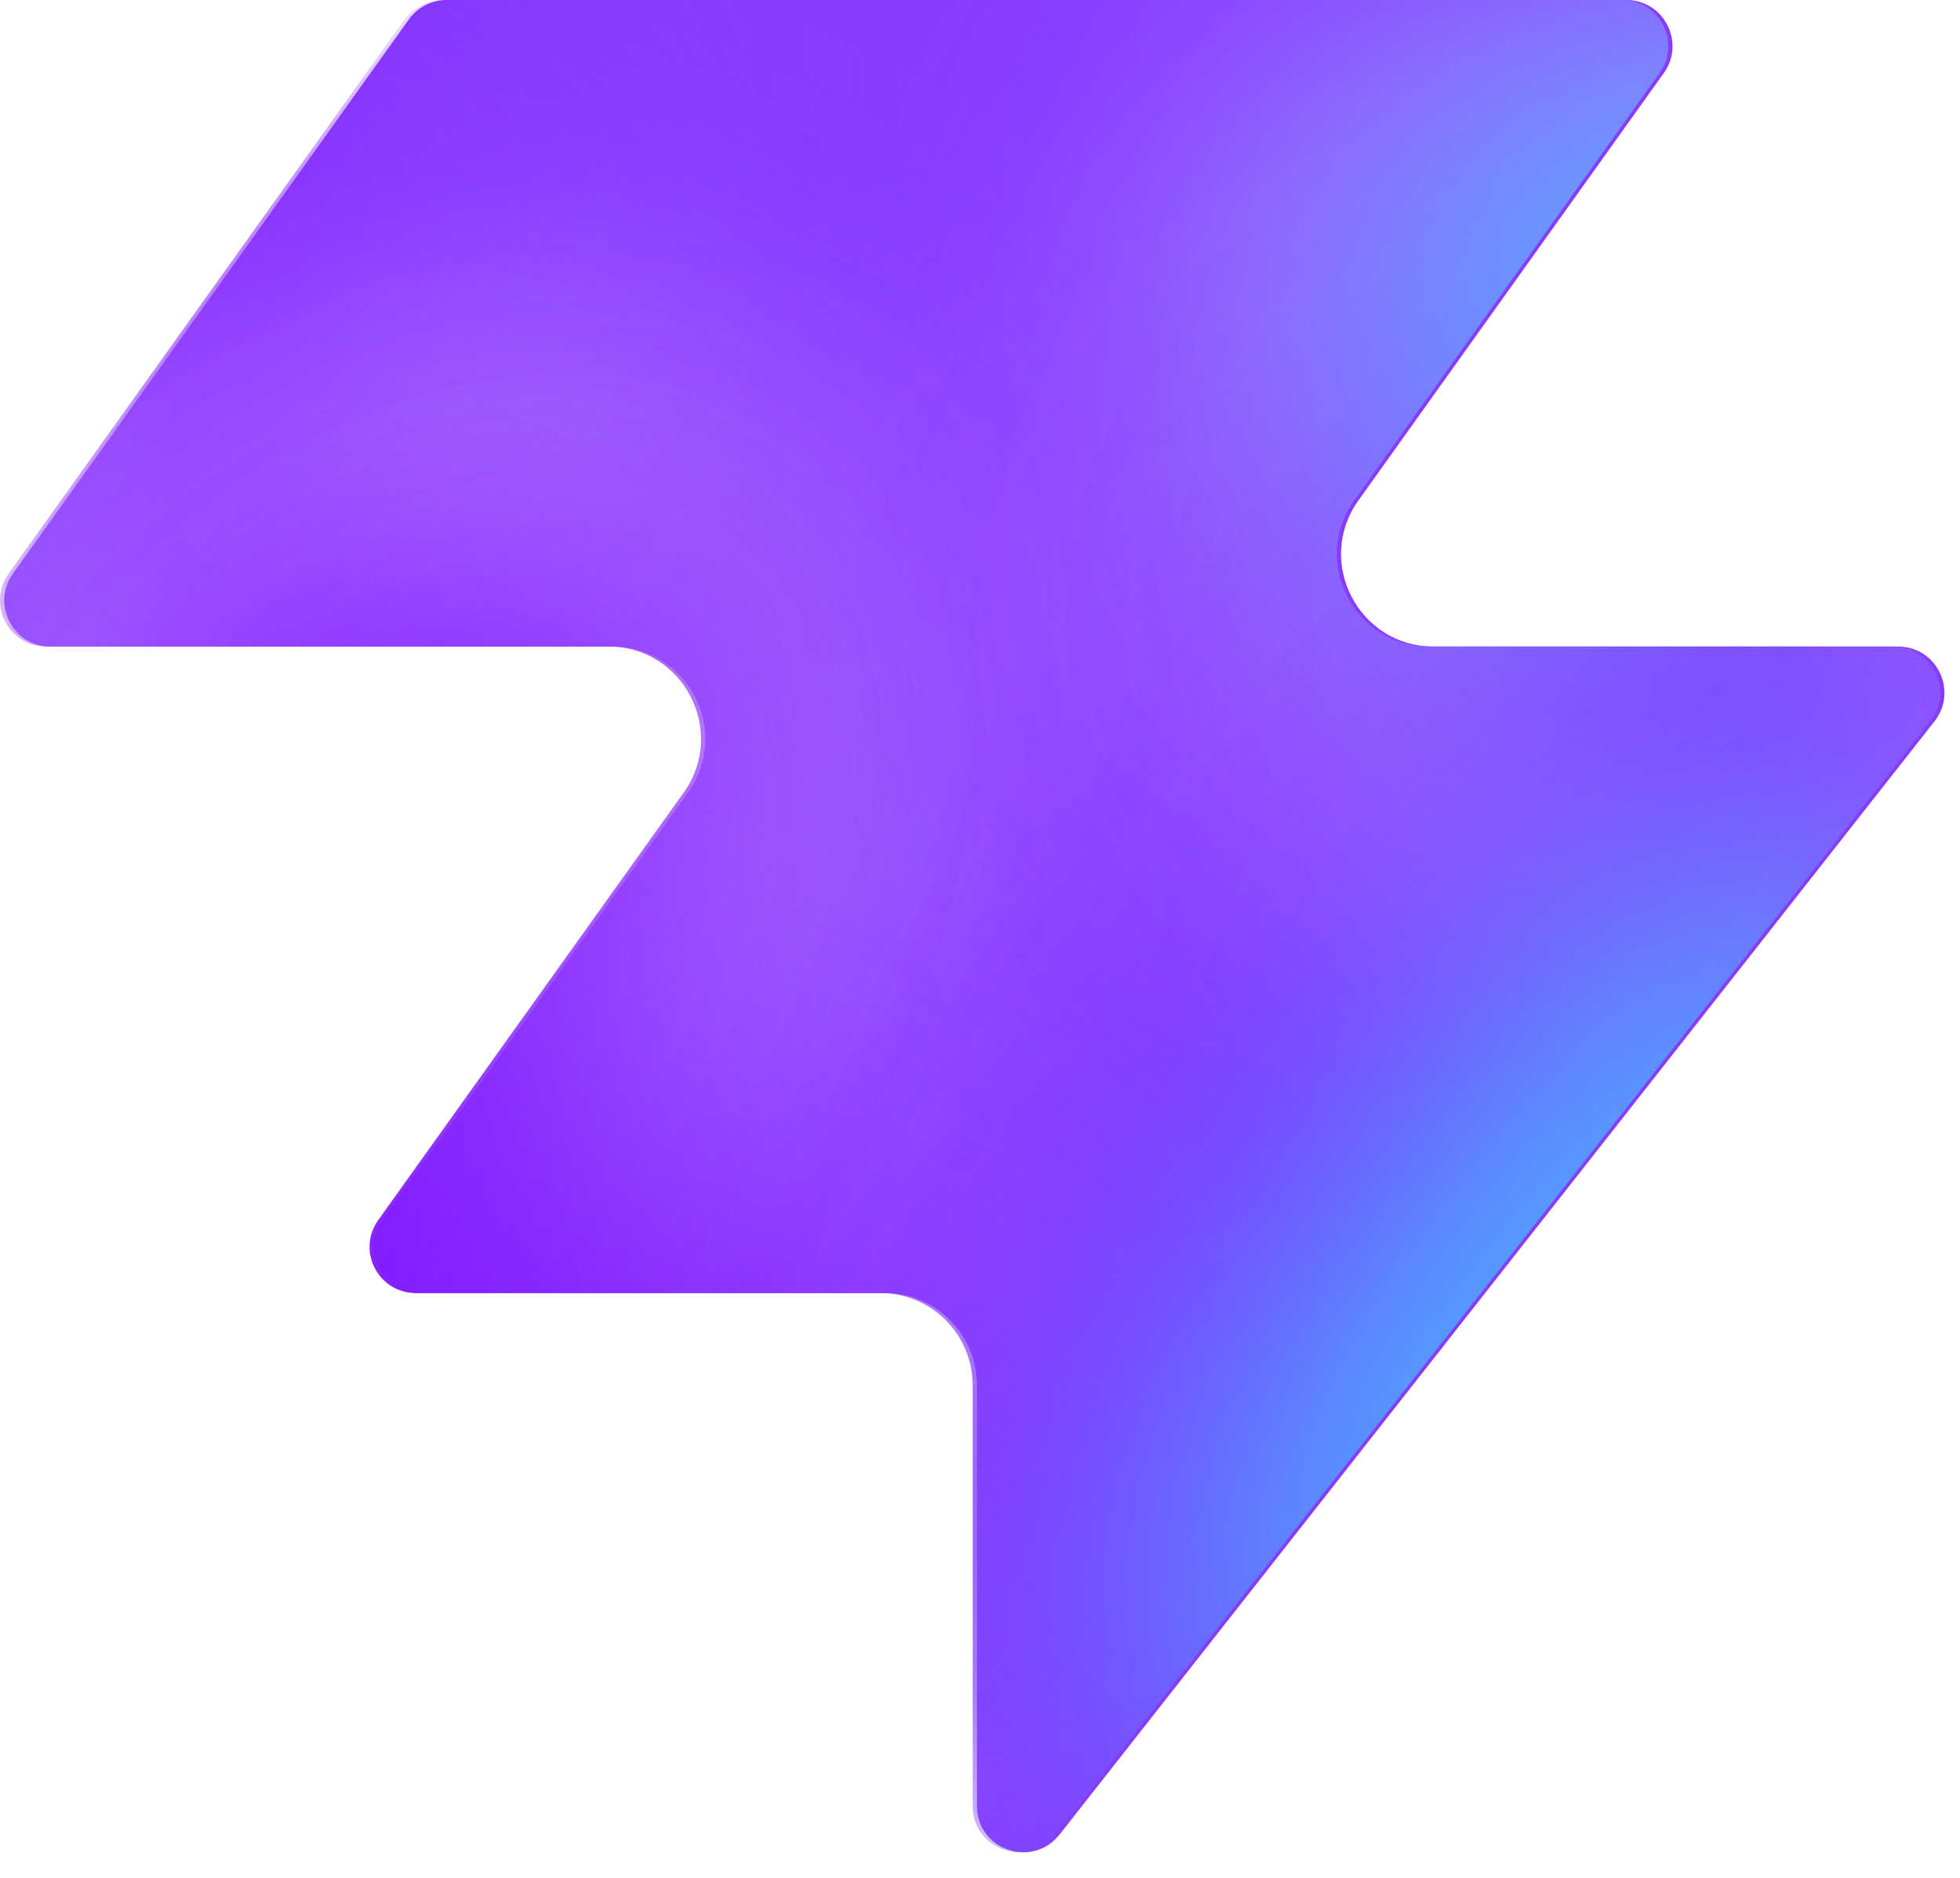
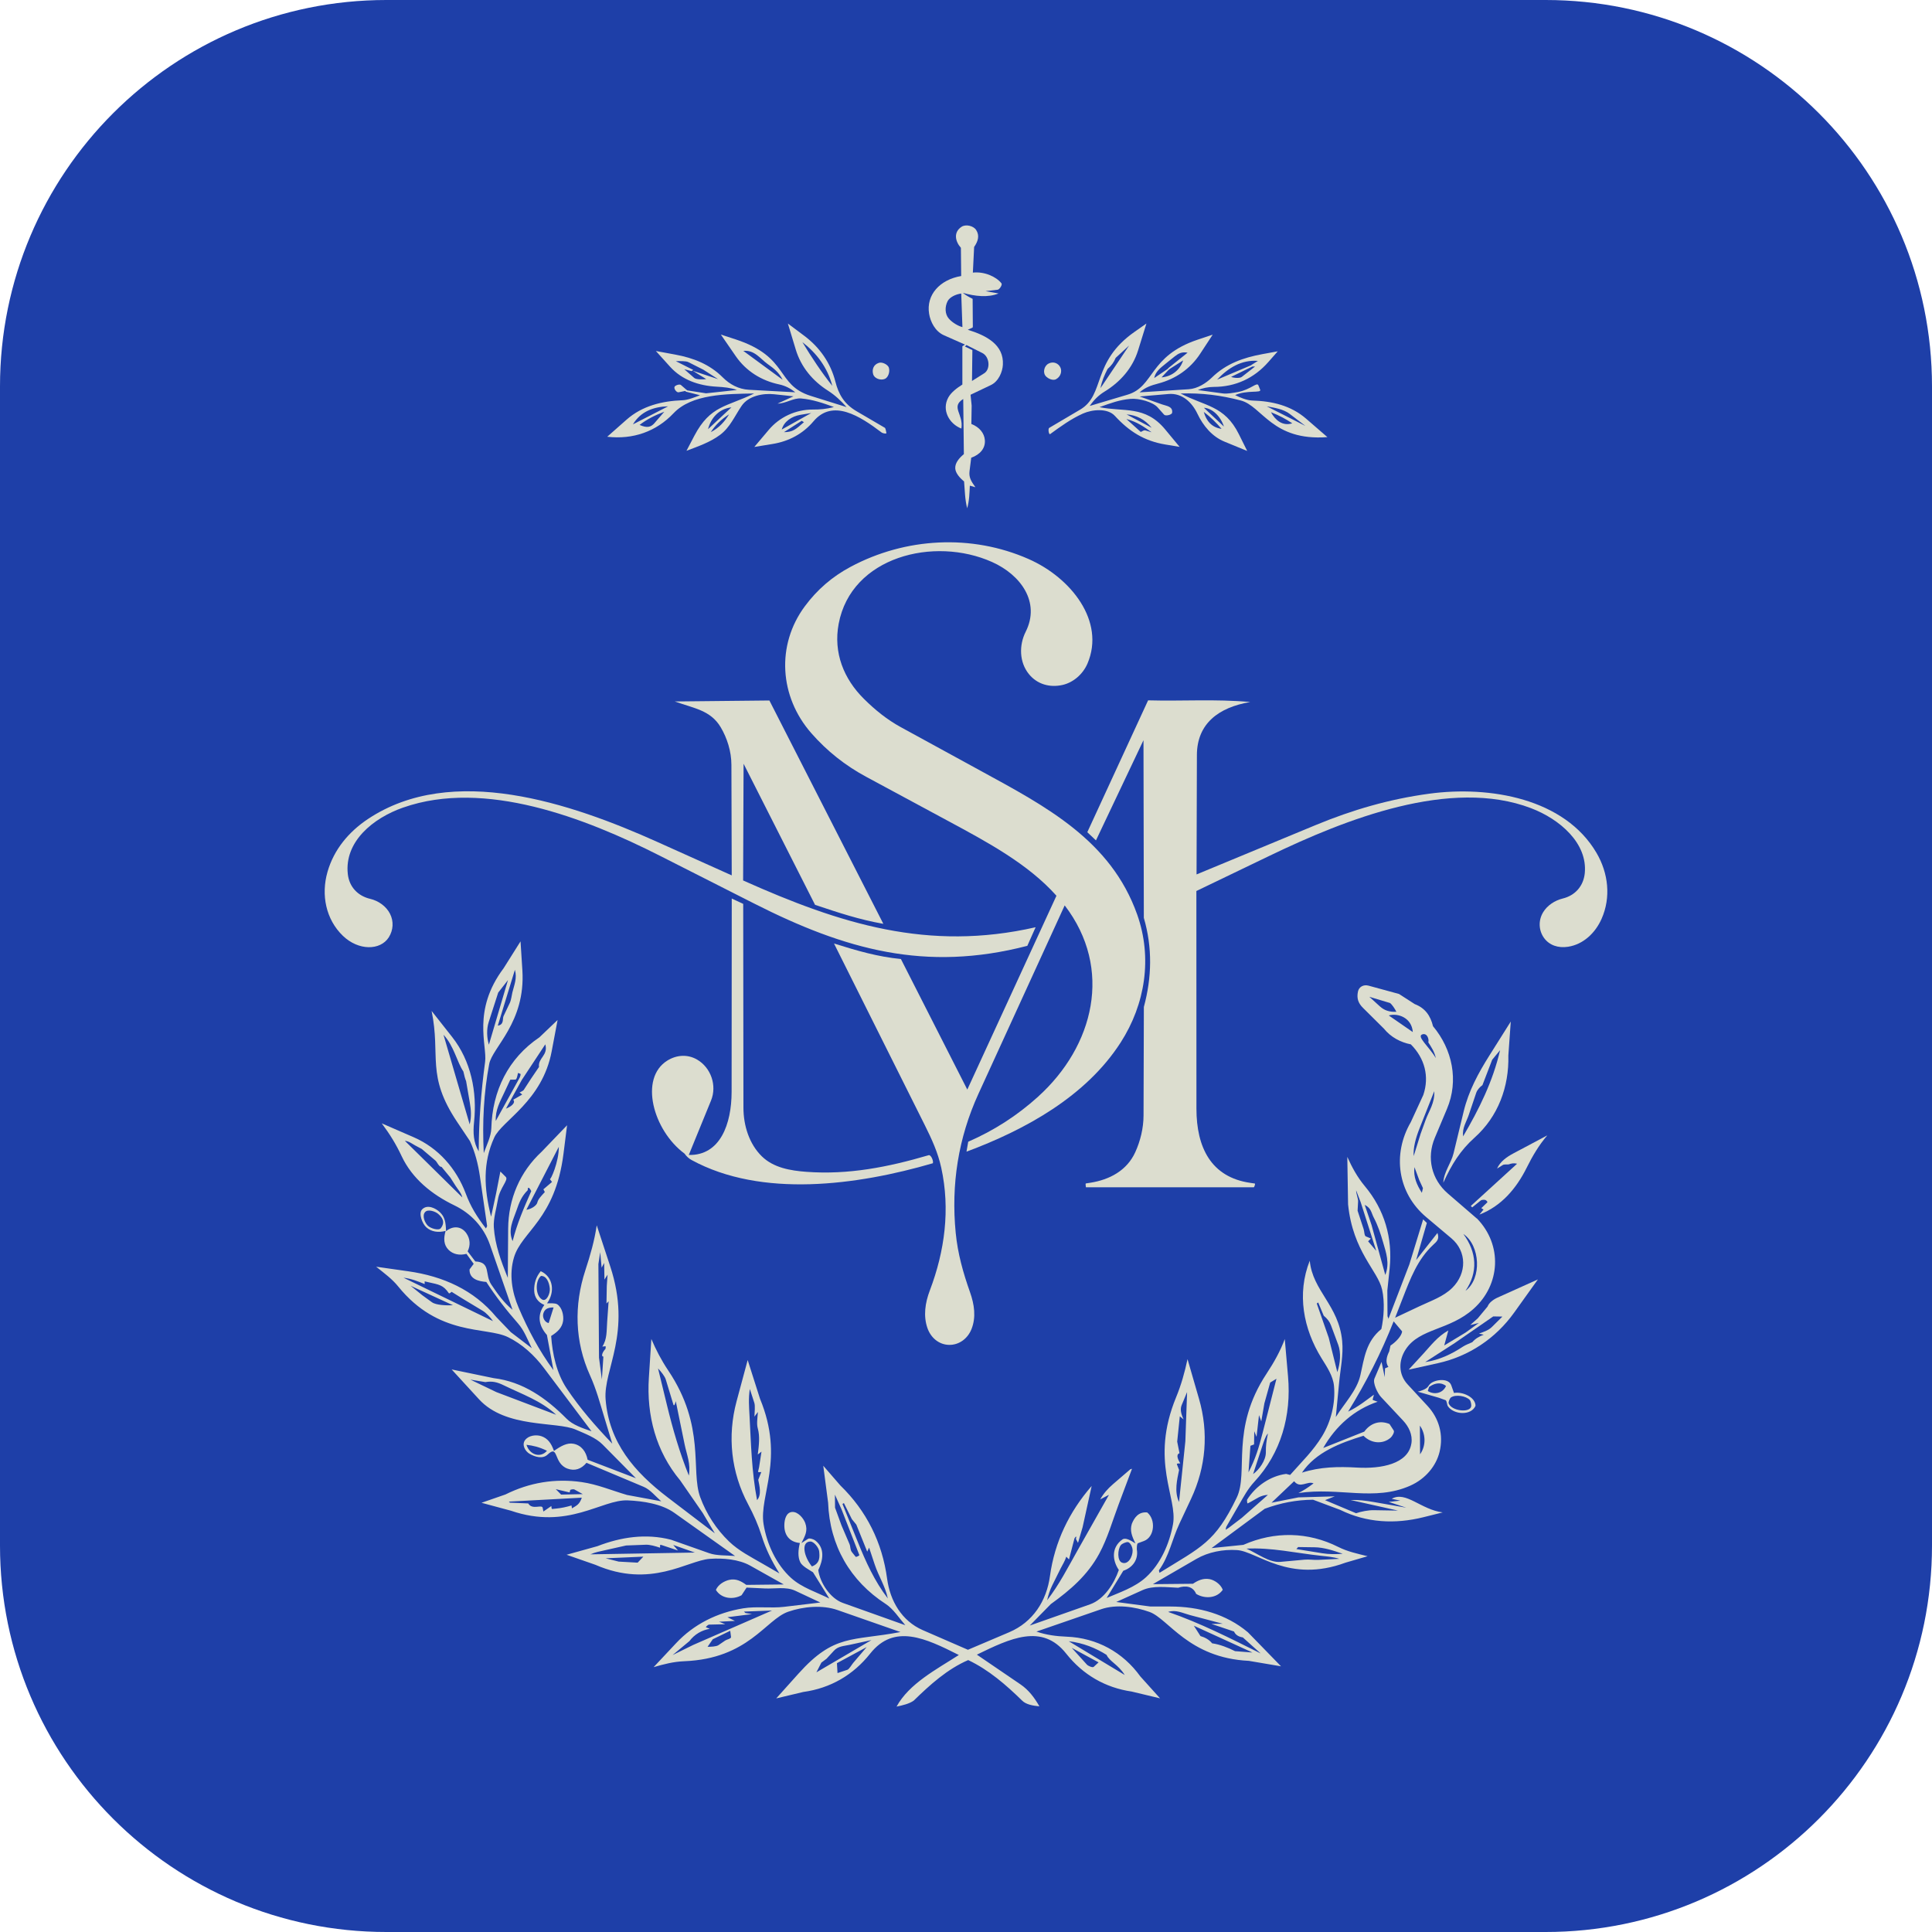
- <svg xmlns="http://www.w3.org/2000/svg" width="48" height="46" fill="none" viewBox="0 0 48 46">
-   <path fill="#863bff" d="M25.946 44.938c-.664.845-2.021.375-2.021-.698V33.937a2.26 2.26 0 0 0-2.262-2.262H10.287c-.92 0-1.456-1.04-.92-1.788l7.48-10.471c1.07-1.497 0-3.578-1.842-3.578H1.237c-.92 0-1.456-1.04-.92-1.788L10.013.474c.214-.297.556-.474.92-.474h28.894c.92 0 1.456 1.04.92 1.788l-7.48 10.471c-1.07 1.498 0 3.579 1.842 3.579h11.377c.943 0 1.473 1.088.89 1.83L25.947 44.94z" style="fill:#863bff;fill:color(display-p3 .525 .23 1);fill-opacity:1" />
-   <mask id="a" width="48" height="46" x="0" y="0" maskUnits="userSpaceOnUse" style="mask-type:alpha">
-     <path fill="#000" d="M25.842 44.938c-.664.844-2.021.375-2.021-.698V33.937a2.26 2.26 0 0 0-2.262-2.262H10.183c-.92 0-1.456-1.04-.92-1.788l7.48-10.471c1.07-1.498 0-3.579-1.842-3.579H1.133c-.92 0-1.456-1.04-.92-1.787L9.91.473c.214-.297.556-.474.92-.474h28.894c.92 0 1.456 1.04.92 1.788l-7.48 10.471c-1.07 1.498 0 3.578 1.842 3.578h11.377c.943 0 1.473 1.088.89 1.832L25.843 44.94z" style="fill:#000;fill-opacity:1" />
-   </mask>
-   <g mask="url(#a)">
-     <g filter="url(#b)">
-       <ellipse cx="5.508" cy="14.704" fill="#ede6ff" rx="5.508" ry="14.704" style="fill:#ede6ff;fill:color(display-p3 .927 .903 1);fill-opacity:1" transform="matrix(.00324 1 1 -.00324 -4.47 31.516)" />
-     </g>
-     <g filter="url(#c)">
-       <ellipse cx="10.399" cy="29.851" fill="#ede6ff" rx="10.399" ry="29.851" style="fill:#ede6ff;fill:color(display-p3 .927 .903 1);fill-opacity:1" transform="matrix(.00324 1 1 -.00324 -39.328 7.883)" />
-     </g>
-     <g filter="url(#d)">
-       <ellipse cx="5.508" cy="30.487" fill="#7e14ff" rx="5.508" ry="30.487" style="fill:#7e14ff;fill:color(display-p3 .492 .077 1);fill-opacity:1" transform="rotate(89.814 -25.913 -14.639)scale(1 -1)" />
-     </g>
-     <g filter="url(#e)">
-       <ellipse cx="5.508" cy="30.599" fill="#7e14ff" rx="5.508" ry="30.599" style="fill:#7e14ff;fill:color(display-p3 .492 .077 1);fill-opacity:1" transform="rotate(89.814 -32.644 -3.334)scale(1 -1)" />
-     </g>
-     <g filter="url(#f)">
-       <ellipse cx="5.508" cy="30.599" fill="#7e14ff" rx="5.508" ry="30.599" style="fill:#7e14ff;fill:color(display-p3 .492 .077 1);fill-opacity:1" transform="matrix(.00324 1 1 -.00324 -34.34 30.47)" />
-     </g>
-     <g filter="url(#g)">
-       <ellipse cx="14.072" cy="22.078" fill="#ede6ff" rx="14.072" ry="22.078" style="fill:#ede6ff;fill:color(display-p3 .927 .903 1);fill-opacity:1" transform="rotate(93.35 24.506 48.493)scale(-1 1)" />
-     </g>
-     <g filter="url(#h)">
-       <ellipse cx="3.47" cy="21.501" fill="#7e14ff" rx="3.47" ry="21.501" style="fill:#7e14ff;fill:color(display-p3 .492 .077 1);fill-opacity:1" transform="rotate(89.009 28.708 47.59)scale(-1 1)" />
-     </g>
-     <g filter="url(#i)">
-       <ellipse cx="3.47" cy="21.501" fill="#7e14ff" rx="3.47" ry="21.501" style="fill:#7e14ff;fill:color(display-p3 .492 .077 1);fill-opacity:1" transform="rotate(89.009 28.708 47.59)scale(-1 1)" />
-     </g>
-     <g filter="url(#j)">
-       <ellipse cx=".387" cy="8.972" fill="#7e14ff" rx="4.407" ry="29.108" style="fill:#7e14ff;fill:color(display-p3 .492 .077 1);fill-opacity:1" transform="rotate(39.51 .387 8.972)" />
-     </g>
-     <g filter="url(#k)">
-       <ellipse cx="47.523" cy="-6.092" fill="#7e14ff" rx="4.407" ry="29.108" style="fill:#7e14ff;fill:color(display-p3 .492 .077 1);fill-opacity:1" transform="rotate(37.892 47.523 -6.092)" />
-     </g>
-     <g filter="url(#l)">
-       <ellipse cx="41.412" cy="6.333" fill="#47bfff" rx="5.971" ry="9.665" style="fill:#47bfff;fill:color(display-p3 .28 .748 1);fill-opacity:1" transform="rotate(37.892 41.412 6.333)" />
-     </g>
-     <g filter="url(#m)">
-       <ellipse cx="-1.879" cy="38.332" fill="#7e14ff" rx="4.407" ry="29.108" style="fill:#7e14ff;fill:color(display-p3 .492 .077 1);fill-opacity:1" transform="rotate(37.892 -1.88 38.332)" />
-     </g>
-     <g filter="url(#n)">
-       <ellipse cx="-1.879" cy="38.332" fill="#7e14ff" rx="4.407" ry="29.108" style="fill:#7e14ff;fill:color(display-p3 .492 .077 1);fill-opacity:1" transform="rotate(37.892 -1.88 38.332)" />
-     </g>
-     <g filter="url(#o)">
-       <ellipse cx="35.651" cy="29.907" fill="#7e14ff" rx="4.407" ry="29.108" style="fill:#7e14ff;fill:color(display-p3 .492 .077 1);fill-opacity:1" transform="rotate(37.892 35.651 29.907)" />
-     </g>
-     <g filter="url(#p)">
-       <ellipse cx="38.418" cy="32.4" fill="#47bfff" rx="5.971" ry="15.297" style="fill:#47bfff;fill:color(display-p3 .28 .748 1);fill-opacity:1" transform="rotate(37.892 38.418 32.4)" />
+ <svg xmlns="http://www.w3.org/2000/svg" viewBox="0 0 600 600">
+   <rect width="600" height="600" rx="120" fill="#1e3fa8" />
+   <g fill="#dcddcf" transform="translate(100.83 70.00) scale(0.89567)">
+     <g>
+       <path d="M399.53,344.33c8.96,9.25,8.13,22.99-1.15,31.31-8.42,7.55-18.62,6.69-23.49,13.99-2.59,3.89-2.66,8.7.6,12.23l6.92,7.48c3.93,4.24,5.6,9.93,4.17,15.88-1.18,4.91-4.89,9.43-10.22,11.78-12.49,5.51-24.51.42-38.73,2.54,1.82-.95,2.93-1.6,5.25-3.36-2.2-.95-4.59,1.94-6.74-.74l-7.85,7.45,9.34-1.85,12.6-.36-3.37,1.32,10.76,4.53c1.92-.63,4.25-1.09,6.27-1.05l8.28.14-16.5-3.68c2.72-.09,5.4.25,7.98.69l11.37,1.98-6.08-2,3.98-.44-2.93-.64c4.86-2.83,10.14,3.77,17.67,4.72l-6.67,1.66c-9.9,2.47-19.73,1.94-28.87-2.54l-9.41-3.52c-5.82.05-11.32,1.12-16.75,3.13l-18.44,13.64,11.02-1.12c10.86-4.78,22.42-4.54,32.92.73,3.15,1.59,6.63,2.34,10.16,3.21l-7.65,2.23c-19.68,7.27-30.62-3.9-37.63-4.36-4.79-.31-9.99.69-14.04,3.04l-15.14,8.78,13.9-.14c1.67-1.13,3.49-1.99,5.72-1.61,1.62.28,3.86,1.67,4.62,3.7-2.08,3.03-6.31,3.2-9.23,1.42-1.12-2.65-3.57-2.98-6.24-2.13-3.98-.15-8.65-.84-12.34.82l-9.12,4.12,11.86,1.57h6.9c9.82.01,19.37,2.61,26.88,8.93l11.49,11.8-11.16-1.89c-20.87-1.02-27.87-14.59-34.44-16.96-5.05-1.82-11.56-2.74-16.74-.95l-22.47,7.76c3.39,1.17,6.81,1.62,10.5,1.77,10.46.4,19.51,5.42,25.52,13.77l6.85,7.61-9.82-2.35c-9.2-1.34-16.96-5.86-22.74-13.17-8.38-10.59-19.43-5.24-30.96.37l15.11,10.3c2.85,1.94,4.84,4.59,6.57,7.62-2.26-.21-4.61-.64-5.92-1.92-5.6-5.48-11.66-10.75-18.77-14.12-7.28,3.16-13.21,8.53-18.87,14.04-1.48,1.11-4.06,1.71-5.97,2.09,4.36-7.97,13.79-12.87,21.6-17.89-11.52-5.81-22.42-10.99-30.74-.49-5.89,7.43-13.79,12.02-23.21,13.31l-9.37,2.23,7.69-8.57c12.48-13.91,18.62-11.26,35.39-14.44l-21.84-7.63c-5.22-1.83-11.85-1.24-17.1.59-7.81,2.72-13.79,16.27-36.03,17.16-3.76.15-7.06,1.02-10.62,2.05l7.79-8.31c6.17-6.59,14.23-10.59,23.26-12.08,4.65-.77,9.55.03,14.18-.52l12.58-1.5-8.74-4.1c-3.11-1.46-7.15-.62-10.42-.77l-6.42-.3-1.74,2.65c-2.98,1.65-7.04,1.19-8.9-1.85.82-1.93,2.99-3.1,4.59-3.47,2.39-.56,4.22.47,5.95,1.73l13-.15-11.63-6.52c-3.96-2.22-9.45-2.68-14-2.36-7.79.55-20.39,10.44-39.68,2.07l-10-3.49,10.68-2.97c8.2-3.19,16.87-4.47,25.53-2.24l13.26,4.68c2.54.9,5.84.69,8.95.96l-21.05-14.95c-4.43-3.15-10.82-4.09-16.15-4.33-9.02-.41-20.66,10.37-40.49,3.59l-10.23-2.76,8.3-2.88c8.31-4.14,17.18-5.62,26.39-4.3,5.52.79,10.42,2.91,15.76,4.47l11.87,2.2c-1.93-1.68-3.82-4.07-6.09-5.02l-19.83-8.33c-1.82,2.19-4.08,2.94-6.58,2.02-4.98-1.82-3-8.55-6.9-4.87-1.71,1.61-4.34.83-6.24-.26-1.52-.87-2.77-3.09-1.62-4.7,1.22-1.72,3.9-2.02,5.69-1.42,2.14.72,3.44,2.37,4.37,5.12,2.39-1.7,4.58-2.93,6.8-2.49,2.72.53,4.32,2.69,4.87,5.54l16.75,6.41-11.6-11.73c-2.34-2.36-6.19-3.79-9.29-5.14-6.65-2.9-24.21-.35-33.51-10.5l-9.49-10.35,14.53,3.01c10.18,1.23,18.23,6.92,25.33,14.08,2.11,2.14,5.53,3.29,8.64,4.35l-16.56-22.01c-3.27-4.35-7.52-8.27-12.44-10.65-7.58-3.68-23.94-.13-38.05-17.57-2.1-2.59-4.75-4.53-7.63-6.83l11.17,1.59c12.02,1.71,22.71,6.46,30.48,15.84l5.03,5.25,7.29,5.57c-1.42-2.83-2.61-6.14-4.8-8.61-3.93-4.44-7.78-9.44-10.98-14.36-2.53-.2-5.91-.91-5.81-4.34l1.44-1.94-2.51-3.46c-2.44.61-4.61.17-6.18-1.37-1.78-1.76-1.78-4.08-1.04-6.59-2.59.68-4.97.32-6.73-1.27-1.32-1.2-2.78-4.78-1.42-6.19,1.82-1.88,4.74-.36,6.13.95,1.76,1.66,2.08,3.53,2.16,6.61,2.56-2.07,5.41-1.65,7.05.72,1.29,1.86,1.5,4.13.44,6.27l2.66,3.5c5.55.25,3.12,4.47,5.58,8.07,2.21,3.24,4.22,6.16,7.32,8.68l-7.81-22.49c-2.16-6.21-6.61-10.94-12.38-13.72-7.72-3.73-14.58-9.22-18.25-17.04-1.96-4.17-4.01-7.5-6.9-11.38l11.09,4.82c8.54,3.71,14.77,10.84,18.03,19.5,1.7,4.53,3.78,7.93,7,12.12-.17.33.38-.71.42-.8l-2.52-17.35c-.6-4.12-1.66-8.34-3.45-12.16l-4.39-6.56c-10.92-16.31-5.65-22.78-8.89-38.55l7.13,9.05c6.49,8.24,8.7,18.98,7.59,29.45-.39,3.74-.23,7.11,1.61,10.18.05-10.83.82-20.62,2.22-31.04.76-5.64-4.59-17.78,6.42-32.45l5.86-9.31.64,10c1.16,18.08-10.42,26.77-11.5,32.51-1.92,10.22-2.41,20.19-1.89,30.91.94-2.6,2.55-5.83,2.62-8.55.34-13.03,5.86-24.31,16.68-31.6l6.3-6.01-2.05,10.87c-3.27,17.34-17.23,24-19.92,29.9-3.97,8.7-3.61,17.55-1.09,27.43l1.75-8.1,1.47-7.56,1.87,1.87c1.07,1.07-2.07,3.76-2.73,7.87-.49,3.04-1.61,6.56-1.41,9.58.41,6.16,2.48,11.71,4.85,17.56l.12-17.03c.07-10.38,4.1-19.77,11.65-26.75l8.78-9.14-1.24,9.85c-2.89,22.89-14.48,26.9-17.18,36-1.72,5.8-.71,11.94,1.62,17.39,3.3,7.74,7.12,14.92,12.07,21.67l-2.26-12.19c-2.6-2.95-3.68-6.58-.89-10.42-2.14-.87-3.44-2.6-3.52-4.89-.08-2.46.58-4.8,2.27-6.81,4.38,1.97,5,7.27,2.17,11.16.78-.03,2.85-.15,3.55.32,1.72,1.14,2.28,3.93,2.04,5.72-.32,2.33-1.87,3.84-4.15,5.26.42,6.15,1.88,12.94,5.37,18.18,4.68,7,9.95,13,15.83,19.17l-2.73-9.01c-1.54-5.06-2.82-9.88-5.02-14.73-5.25-11.61-5.58-24.26-1.59-36.39,1.74-5.3,3.18-10.35,3.94-15.59l4.68,14.23c7.65,23.27-2.44,35.7-1.6,46.16,1.2,14.96,9.93,25.12,21.6,34.01l16.27,12.4-4.2-7.06-7.82-11.3c-8.38-10.03-11.69-22.52-10.85-35.58l.86-13.44c1.6,3.75,3.47,7.37,5.83,10.88,13.12,19.51,7.71,34.7,11.11,43.96,2.12,5.79,5.6,11.15,10.02,15.39,3.35,3.22,7.57,5.35,11.53,7.64l5.91,3.41c-2.67-4.3-4.66-8.29-6.14-12.98-1.22-3.87-2.77-7.36-4.69-10.96-5.92-11.08-7.29-23.58-4.01-35.77l3.84-14.27,4.28,13.43c8.66,20.98-.4,33.5,1.23,43.47,1.12,6.86,4.36,13.96,9.56,18.67,3.73,3.37,8.86,4.92,13.25,7.14l-5.67-9.12c-1.34-.86-3.69-2.09-4.37-3.4-.98-1.89-.76-4.47-.18-6.75-3.72-.36-5.53-2.87-5.38-6.47.06-1.61.58-4.1,2.63-4.29,2.11-.19,4.04,2.26,4.61,3.83.99,2.75-.08,4.46-1.31,6.95l2.28-1.47c.53-.34,1.95.15,2.48.55,3.52,2.68,2.7,6.95,1.07,10.31.61,4.39,4.15,9.81,8.53,11.37l21.65,7.72c-2.23-2.57-4.16-5.65-6.81-7.37-12.31-7.99-19.4-20.23-19.96-35.12l-1.68-12.8,5.92,6.83c9.07,8.81,14.53,19.75,16.22,32.37,1.03,7.65,5.06,14.62,12.36,17.8l15.66,6.81,14.28-6.07c8.26-3.51,12.98-10.85,14.16-19.48,1.64-11.92,6.69-22.29,14.46-31.24l-3.14,14.3-1.59,5.41-.73-1.34c.29-1.01.03-1.09-.5-.19l-1.9,7.29s-1.07-1.1-.93-.96c-.52,1.6-1.29,2.73-1.96,4.07l-2.91,5.86c-.77,1.54-1.37,3.32-1.78,5.18,4.23-5.49,7.16-11.3,10.55-17.29l10.89-19.27-3.03,1.58c1.07-1.95,2.6-3.69,4.44-5.28l6-5.16.58-.17-4.68,12.48c-2.15,5.73-3.79,11.61-6.69,16.97-4.04,7.47-10.02,12.59-16.77,17.46l-7.31,7.45,20.88-7.35c4.91-1.73,8.38-7.23,10-11.93-2.3-3.35-2.61-7.82,1.21-10.55,1.1-.79,2.92.32,4.56,1.35-1.31-2.6-1.96-4.5-1.27-6.77.87-2.2,2.36-4.26,5.33-3.97,3.03,2.41,2.64,8.51-1.14,9.91l-2.04.75c-.45.17-.41,1.71-.41,2.16.65,3.72-1.67,6.41-4.69,7.4l-5.77,9.44c4.45-1.92,9.79-3.66,13.66-7.21,5.1-4.68,8.08-11.56,9.34-18.32,1.72-9.29-8.13-21.74,1.11-44.14,1.73-4.2,2.94-8.51,3.93-13.15l3.98,13.76c3.4,11.75,2.42,23.64-2.75,34.67l-4.04,8.62c-2.56,5.47-3.52,11.2-7.11,16.19l.2.86c14.49-8.99,19.27-10.5,26.77-26.05,4.26-8.82-2.38-23.74,10.36-43.02,2.57-3.89,4.76-7.8,6.31-11.99l1.13,12.96c1.19,13.56-2.41,26.56-11.7,36.56-2.23,2.41-3.68,5.13-5.36,8.05l-4.31,7.46c-.11.18-.32,1.17-.18,1.07l1-.66,4.52-3.44,9.06-7.97c-2.6.12-3.96,1.36-5.94,2.4l-1.06.55c-.23.12-.27-.98-.23-1.27,3.04-4.82,8.15-8.26,13.55-8.95l1.37.36c4.05-4.59,8.02-8.37,11.12-13.48,3.06-5.03,4.65-11.38,4.1-17.35-.32-3.53-2.51-6.71-4.32-9.63-6.33-10.22-8.62-22.36-4.09-33.83.99,10.49,10.06,15.46,11.24,27.83.47,4.87-.6,9.63-1.06,14.46l-1.14,11.92c2.92-4.69,7.32-9.19,8.51-14.48,1.35-5.97,1.93-11.69,7.28-16.04.87-4.01,1.22-9.35.25-13.69-1.47-6.57-10.13-13.11-11.79-29.53l-.27-16.46c1.64,3.62,3.45,7,6.09,10.16,6.78,8.12,9.69,17.94,8.59,28.53l-.8,7.65.06,8.9c.15.42.63,1.59.37.78l7.21-18.75,4.78-15.61,1.28,1.24-3.72,12.89,7.4-9.42c.75,2.16-.19,2.93-1.47,4.11-5.46,5.06-7.97,11.84-10.57,18.51l-2.64,6.78,8.44-3.98c4.02-1.9,8.31-3.33,11.4-6.4,5.04-5.02,5.09-12.6-.35-17.18l-8.72-7.34c-9.91-8.34-11.81-21.77-5.34-32.91l4.35-9.45c2.15-6.39.49-12.68-4.33-17.53-3.55-.7-6.92-2.46-9.35-5.46l-7.25-7.2c-1.65-1.64-2.24-3.32-1.72-5.7.35-1.57,1.9-2.47,3.67-1.99l10.55,2.88,5.45,3.51c3.63,1.39,5.46,4.03,6.34,7.67,6.73,8.04,8.97,18.84,4.85,28.64l-4.23,10.07c-2.91,6.93-1.14,14.41,4.53,19.3l10.02,8.65ZM64.19,269.6c.48-1.01.67-2.71.89-3.63.62-2.55,1.71-4.9.88-7.86l-5.93,19.36c2.25-.33,1.58-2.43,1.98-3.28l2.17-4.58ZM56.87,276.25c-.77,2.4-.67,5.36.07,7.82l6.62-22.4-3.39,4.34-3.3,10.24ZM371.6,272.67c-.57-1.13-1.49-2.51-2.21-3.05l-7.17-2.15,3.63,3.3c1.54,1.39,3.26,2.02,5.75,1.9ZM377.29,279.7c-.35-4.97-5.13-6.68-8.33-5.76l8.33,5.76ZM385.27,288.72c-.49-2.28-1.58-3.82-2.6-5.46.31-1.05-.36-3.28-2.03-2.78-2.22.67,2.28,4.25,4.63,8.24ZM49.02,296.65c-.3-.68-.65-1.95-.93-3.29-2.21-3.24-3.23-8.81-6.89-12.73l9.08,31.08c.68-2.68.46-5.11.05-7.51l-1.3-7.56ZM68.99,299.81l2.53-3.9,2.8-4.12c-.44-3.08,3.26-4,2.18-7.84l-8.15,12.35-5.48,9.94c1.5-.55,3.52-1.92,2.51-3.08l3.12-1.8c-.39-.32-1.17-.95-.96-.78.14.11,1.34-.6,1.44-.75ZM59.32,310.52l8.29-15.01c.13-.24.49-1.25.23-1.34s-.86-.32-.81-.3c-.18.91-.43,2.3-.9,2.31l-1.77.03-2.07,4.44c-1.49,3.18-3.15,6.05-2.97,9.87ZM379.92,315.2l1.79-4.95c1.14-3.16,3.28-6.01,3.01-10.04l-5.14,13c-1.24,3.13-2.19,6.57-1.99,9.5l2.34-7.51ZM40.56,326.45c-.92.08-1.57-1.7-2.14-2.18l-4.76-4.04-2.26-1.21c-1.08-.58-2.18-1.49-3.59-1.61l19.92,19.62c-.37-1.57-1.47-2.65-2.38-4.09l-1.78-2.8-3.02-3.67ZM75.84,334.22l2.99-2.55c-.54-.7-.79-1.04-.78-1.02.23.62,3.2-5.94,3.13-11.16l-11.25,21.83c1.61-.19,3.58-1.43,3.82-2.55s1.39-2.31,2.59-3.6l-.5-.94ZM380.81,333.81l-1.27-2.76-1.68-4.52c-.43,3.43.87,6.23,2.57,8.9l.38-1.61ZM65.17,352.18c1.53-6.08,3.92-11.55,6.46-17.33-.63-1.29-1.28-1.69-1.21-.34-2.23,2.23-2.96,4.28-3.92,7.05-1.15,3.34-3.03,6.73-1.34,10.62ZM362.75,351.28l-.95.97,2.82,3.32-5.38-16.83-1.6-4.17c.03,1.37.74,2.84.68,3.93l-.17,3.15,2.1,6.4c.25.75.21,2.26.75,2.49l1.75.74ZM366.99,352.59c-.88-3.03-1.79-5.8-3.22-8.53-.91-1.73-.84-3.27-3.15-4.45l2.37,6.99,4.76,17.32c1.6-4.07.28-7.77-.76-11.33ZM40.28,347.68c1.72-2.23.28-3.91-.94-4.95-.91-.79-3.46-1.74-4.48-.66-1.24,1.3-.07,3.83.96,4.81.96.91,3.72,1.76,4.46.81ZM394.82,349.7c4.67,6.37,5.15,13.28.74,19.72,5.74-4.27,5.13-15.74-.74-19.72ZM98.44,373.07l-.73.74.11-6.13.27-3.86-1.08,1.7-.11-5.78-.87,1.66-.5-5.39-.62,4.14.21,32.45,1,7.53.52-7.91c-1.1-.07.08-2.12.71-2.62.07-.31.18-.98,0-.96l-1.08.11c1.7-2.58,1.45-5.44,1.68-8.6l.5-7.07ZM78.06,368.59c-.22-2.19-1.18-4.4-3.07-4.33-2.02,1.68-1.98,6.72.38,8.16,1.53.93,2.87-2.06,2.69-3.83ZM44.02,369.76c.04-.05-.78.76-.96.49-1.97-2.88-3.36-2.97-7.19-3.84-.48-.11-1.16-.27-1.19-.27-.03,0,0,.67,0,.94-2.26-.92-4.59-1.88-7.35-2.21l31.04,15.06c-.84-1.24-2.36-2.86-3.56-3.58l-6.57-3.96-4.23-2.63ZM37.22,373.39c1.39,1.01,5.04,1.14,7.27,1.03l-14.69-6.75,4.08,3.3,3.33,2.42ZM351.39,388.02l-2.46-6.62c-.49-1.32-1.31-2.35-2.52-3.35l-1.92-4.59-.5.36,4.15,11.86,2.98,11.94c1.03-3.06,1.35-6.71.28-9.6ZM79.37,375.18c-2.24-.03-3.14.75-3.55,2.08s.44,3.07,1.85,3.34l1.7-5.42ZM376.81,422.32c.46-3.04-.93-5.83-2.92-7.95l-7.61-8.12c-1.19-1.27-2.95-4.86-2.28-6.43l2.45-5.76,1.11,5.29.1-3.05,1.18-.5c-1.19-1.58-.57-3.71.26-5.34l.46-2.07c1.74-1.13,3.9-3.3,4.02-4.91l-2.93-3.48c-4.45,11.23-9.45,20.97-15.79,31.3,3.56-1.7,6.16-3.85,8.93-5.86-.07.7-.59,1.75-.32,1.85l1.63.59c-8.03,2.7-14.51,8.36-18.87,16.03l14.24-5.67c2.06-2.86,5.3-4.08,8.74-2.64l1.47,2.26c.35.54-.54,2.01-1.04,2.45-2.81,2.48-6.87,2-9.44-.64-8.1,2.5-16.57,5.71-21.34,12.79,6.37-2.03,12.56-2.13,19.18-1.75,8.19.47,17.67-1.22,18.76-8.39ZM121.74,407.65c-.43,1.88-.77,1.69-.93.88l-2.55-8.41c-.3-1-1.55-2.62-2.67-3.8l3.09,12.72c2.04,8.41,4.38,16.43,7.59,24.44.72-4.06-.75-7.32-1.47-10.84l-3.07-14.99ZM62.12,402.19c-2.28-1.12-4.02-1.54-6.4-1.12l-5.2-.86,9,4.32,20.76,7.87c-5.31-4.93-11.77-7.08-18.16-10.21ZM322.32,418.08l-.07,4.6-1.26.47-.67,9.2c2.42-4.61,3.66-8.84,4.89-13.65l4.81-18.8-2.18,1.33-2.01,7.2-1.08,6.25-.79-2.16-.85,7.54-.8-1.99ZM151.47,425.17l-1.3,1c.42-3.23.77-6.32.01-9.03-.44-1.57-.15-3.33.04-5.71l-1.21,1.61c.05-1.53.31-3.68-.03-4.76l-1.56-4.83c-.53,3.26-.27,6.15-.1,9.43.52,9.67.71,19.07,2.6,29.11,1.69-1.88.79-5.07.42-7.04l1.06-2.7c-.09,0-1.21.17-1.13-.14l.35-1.49.84-5.45ZM296.38,425.74c-1.34.44-.45,2.32.28,3.52-.28.02-1.3-.04-1.17.29l.76,1.98c-.65,3.25-1.75,7.45-.01,11.1l2.19-21.08.6-17.03-1.74,4.19c-.75,1.56-.49,3.09.53,5.29l-1.32-1.07-.9,8.77.8,4.05ZM379.81,426.11c2.28-3.28,1.83-7.3-.06-9.95l.06,9.95ZM326.34,425.45c-.02-2.34.15-3.7.72-6.58-.84.91-1.42,2.77-1.95,4.36l-3.19,9.72c2.03-1.41,4.44-4.72,4.42-7.5ZM77.08,424.88c-2.73-1.33-4.77-1.79-7.11-2.07,1.12,3.58,4.92,4.64,7.11,2.07ZM86.53,438.27c-.2-.11-1.34,0-1.4.25s-.21.86-.2.81l-4.8-1.14,1.86,1.88,7.51-.16-2.97-1.64ZM182.79,459.99l1.3,1.62c.22.27,1.48-.52,1.3-.57l-6.18-15.86-2.29-5.09.04,4.51,2.25,6.18,2.75,6.41c.43,1.01.2,2.01.84,2.8ZM78.59,444.04c.09.61.05,1.05.32,1.02l1.35-.14c1.9-.19,3.45-.52,5.33-1.08l.14,1.01c1.79-1.07,2.62-1.39,3.43-3.71l-25.28,1.37.35.36,6.36.27c1.38,2.38,4.75.23,5,1.52l.25,1.28,2.75-1.9ZM188.77,458.46l-.65,1.4-3.78-9.38-1.55-1.9-2.76-5.57-.49.31,5.28,13.09c2.82,7,5.8,13.61,10.44,19.67-.92-4.34-3.17-7.66-4.52-11.7l-1.97-5.92ZM168.95,464.98c2.94-1.07,2.68-3.53,2.5-5.27-.13-1.22-1.82-3.4-3.06-3.37-3.21.08-2.35,5.05.55,8.64ZM120.85,457.52l1.66,1.93-5.1-1.69c-.28-.09-1.09-.42-1.1-.17s-.03.91-.03.9c-1.6-.54-3.49-1.09-4.98-1.03l-6.79.26-7.21,1.62c-1.93.43-3.54.71-5.15,1.45l36.22-.62-7.51-2.64ZM280.14,459.4c-.01-1.22-.89-2.79-1.64-2.86-.63-.06-2.05.54-2.45,1.07-1.15,1.5-1.25,5.33.33,6.02,2.16.95,3.8-1.99,3.77-4.23ZM352.93,460.57c-3.27-1.14-6.57-2.19-9.64-2.23l-5.75-.08-.62.7,8.99,1.45c2.35.38,4.79.37,7.02.18ZM344.52,462.71l7.3-.36c-2.11-.67-4.08-.81-6.43-1.07-8.74-.94-17.16-2.92-25.77-2.47,3.89,1.73,7.96,4.94,11.77,4.59l8.33-.76c1.71-.16,2.94.15,4.79.06ZM108.51,463.68l1.99-2.09-13.08.57,4.54,1.15,6.55.36ZM133.15,485.18c-.19,0-1.13.82-.95.89l1.33.54c-2.73.45-5.28,1.89-7.06,4.26l-5.84,4.85,7.13-3.51,27.34-11.94-9.72.37.51.49,2.27.38-8.51,1.08,2.6,1.28-5.51.28,2.17.87-5.75.14ZM307.49,484.92l3.89-.07-11.38-3.01c-2.45-.65-4.83-1.96-7.54-1.09,11.2,3.88,21.23,9,32.08,14.4l-6.19-5.56c-1.43-.21-2.56-.88-3.04-2.04l-7.82-2.63ZM315.68,494.36l6.02.47-20.32-9.29,2.28,3.58c1.6.47,3.09,1.3,4.04,2.52,2.65.36,5.62,1.53,7.98,2.73ZM136.5,492.3l2.4-1.64c.49-.34,2.08-.62,2-1.21l-.28-2.16-6.05,2.94-1.81,2.62c1.07.01,3.06-.09,3.74-.55ZM172.22,498.33l-1.72,3.37,19.09-11.18-7.56,1.64c-2.11.46-3.98.44-5.46,2.05l-2.55,2.77-1.81,1.36ZM271.11,495.65c-3.69-2.35-8.1-4.15-13.11-4.73l19.41,11.7c-2.28-3.65-5.25-4.66-6.3-6.96ZM181.26,500.81c.6-.2,1.54-1.84,2-2.38l4.67-5.48-10.31,5.57.2,3.44,3.44-1.15ZM268.34,498.25l-9.31-5.04,5.27,5.82c.4.44,1.95,1.14,2.35.77l1.69-1.55Z" />
+       <g>
+         <path d="M247.34,302.12c19.37-17.49,26.13-44.34,9.25-66.34l-29.9,65.32c-7.02,15.35-9.52,31.48-7.89,48.2.7,7.21,2.57,13.83,4.97,20.62,1.49,4.21,2.15,8.64.51,12.76-1.35,3.4-4.39,5.55-7.8,5.48s-6.29-2.38-7.49-5.85c-1.45-4.18-.8-8.71.83-13,5.19-13.65,7.13-28.19,3.96-42.61-1.15-5.23-3.27-9.87-5.68-14.69l-31.5-63.02c8.13,2.55,15.15,4.59,23.2,5.38l23.02,45.27,30.91-67.21c-9.8-11.02-24.09-18.67-37.42-25.85l-28.57-15.4c-7.31-3.94-13.6-8.95-18.99-15.1-11.07-12.61-12.26-30.55-2.25-44.03,4.25-5.73,9.44-10.24,15.86-13.67,19.02-10.16,41.94-11.41,61.69-2.71,14.84,6.53,26.63,21.64,20.47,36.19-1.67,3.93-5.11,6.66-8.63,7.47-4.46,1.02-8.85-.21-11.73-3.78-3.31-4.09-3.46-9.95-1.09-14.66,5.15-10.25-1.7-19.72-11.67-24.18-20.11-9-48.81-1.85-53.18,21.43-1.89,10.04,1.77,19.1,8.75,26.02,3.86,3.83,7.98,7.18,12.8,9.82l27.68,15.13c22.64,12.38,45.14,24.08,54.28,49.85,5.31,14.98,2.81,31.05-5.72,44.33-12.06,18.77-33.15,30.31-53.47,37.88l.6-3.45c8.95-3.9,16.93-9.03,24.22-15.61Z" />
+         <path d="M418.26,202.06c-27.93-10.61-64.26,3.82-90.58,16.49l-25.43,12.24.02,75.43c0,13.48,5.06,23.82,18.71,25.77l1.51.22c.3.04-.19,1.28-.31,1.3h-58.23c-.06-.45-.21-1.29,0-1.33l1.5-.23c6.73-1.05,12.73-4.26,15.62-10.62,1.75-3.85,2.85-8.31,2.86-12.71l.11-37.62c2.77-10.25,3.01-20.56-.01-30.9l-.12-61.6-16.48,34.74-3-2.84,21.08-45.72c11.8.33,23.25-.51,35.42.58-10.93,1.84-18.47,7.45-18.5,18.39l-.12,41.39,41.24-17.09c12.83-5.32,25.66-9.04,39.42-10.9,21.1-2.85,46.97,1.68,58.01,20.51,4.14,7.05,5.06,15.45,1.77,22.87-2.19,4.96-6.38,8.88-11.63,9.69-3.43.53-6.48-.52-8.31-3.03-1.81-2.49-2.13-6-.3-8.98,1.44-2.36,4.03-4.05,6.77-4.72,4.26-1.04,7.19-4.27,7.64-8.78,1.02-10.4-8.69-18.76-18.64-22.54Z" />
+         <path d="M27.27,201.83c-10.55,3.69-20.47,11.86-19.25,23.06.48,4.46,3.47,7.61,7.77,8.62,2.87.67,5.55,2.57,6.87,5.18s1.15,5.66-.43,8.16c-2.95,4.63-10.54,4.66-15.92-.53-5.89-5.68-7.62-14.18-5.33-22.16,2.2-7.7,7.32-13.87,14.03-18.34,29.19-19.42,70.2-5.59,100.35,7.96l25.78,11.59-.11-38.33c-.01-4.68-1.5-9.32-3.74-13.08-3.51-5.85-9.19-6.49-15.88-8.89l32.79-.34,39.51,77.44c-8.35-1.46-15.8-3.94-23.68-6.59l-24.78-48.92-.16,40.47c33.75,15.1,64.21,24.7,101.42,16.22l-2.88,6.45c-35.31,9.15-63.17,1.32-94.7-14.66l-32.65-16.55c-26.06-13.21-60.85-26.61-89.01-16.75Z" />
+         <path d="M210.89,325.18c-26.22,7.65-59.41,12.12-83.68-1.12-1.01-.55-1.76-1.28-2.44-2.22-10.89-8.06-15.82-26.13-5.95-32.26,3.18-1.97,6.99-2.27,10.31-.34,4.76,2.76,6.98,8.95,4.83,14.21l-7.71,18.86c10.95.25,14.84-10.83,14.85-21.87l.05-67.04,3.97,1.85.08,70.64c0,6.25,2.02,12.64,6.38,16.9,4.07,3.97,9.91,4.96,15.48,5.37,14.48,1.07,28.24-1.61,42.37-5.77.78-.23,1.74,1.99,1.45,2.78Z" />
+       </g>
+       <path d="M347.66,73.41c-19.14,1.44-22.6-10.76-30.01-12.7-6.93-1.82-13.57-2.66-20.86-2.43,8.37,4.46,15.21,4.08,20.2,14.13l2.88,5.8-7.87-3.23c-4.29-1.76-7.39-5.47-9.39-9.68-1.87-3.94-5.32-7.24-10-6.84l-10.02.86,7.74,2.74c1.58.56,3.82.68,3.51,2.9-.11.74-2.28,1.23-2.78.67l-2.24-2.52c-1.7-1.92-6.51-3.21-9.41-2.96-3.81.32-6.86,1.47-10.75,2.86,8.35,1.76,15.77-.72,22.75,7.71l5.03,6.07-4.95-.82c-7.36-1.22-12.59-4.58-17.51-9.93-2.52-2.74-7.81-2.24-11.04-.81-4.13,1.84-7.84,4.54-11.42,7.15-.47.16-.76-1.9-.3-2.17l10.74-6.34c8.76-5.17,3.84-16.46,18.89-26.99l4.08-2.86-2.89,9.3c-1.93,6.2-6.2,10.99-11.65,14.32-2.06,1.26-3.68,2.89-5.12,4.96l13.09-3.9c9.45-2.81,7.31-13.38,24.35-19.08l5.2-1.74-4.36,6.65c-3.41,5.19-8.47,8.71-14.53,10.3-2.43.64-4.52,1.33-6.46,3.06l17.01-1.08c3.08-.2,6-2.06,8.08-4.08,4.89-4.76,10.8-6.86,17.46-8.09l5.35-.98-3.22,3.67c-4.91,5.6-11.33,8.67-19.01,8.67-1.87,0-3.8.42-5.48,1.09l8.77,1.18c1.37.18,3.53-.2,5.15-.5,4.45-.84,6.59-3.57,7.09-2.3l.61,1.53c.49,1.23-4.6-.01-8.68,1.84,1.61.8,3.98,1.82,5.89,1.88,6.98.21,13.43,1.72,18.73,6.31l7.37,6.38ZM271.45,49.8c-1.09,2.14-1.98,4.16-2.45,6.63l9.93-14.78-4.66,4.28c-.64,1.53-1.41,2.62-2.83,3.87ZM292.83,49.23l6.37-5.09c-1.95-.41-3.23.3-4.48,1.3l-3.25,2.61c-1.74,1.4-3.43,2.71-3.84,4.88l4.6-3.11.59-.6ZM292.59,50.12l-2.42,2.58c3.75-.32,6.49-2.75,7.49-5.89l-4.63,2.95-.43.35ZM321.48,48.29l2.11-1.31c-5.69-.44-10.31,2.41-14.16,6.51l11.77-4.99.28-.21ZM322.59,48.93h-.93s-7.37,3.6-7.37,3.6c1.13.44,3.06.5,3.7,0l4.61-3.6ZM334.66,65.39c-2.19-1.68-5.29-2.16-8.02-2.66l13.4,6.79-5.39-4.13ZM304.87,63.24l6.93,6.51c-1.16-3.57-4-6.34-6.93-6.51ZM310.98,70.54c-1.79-2.07-3.69-3.99-6.16-5.88.84,3.1,2.78,5.44,6.16,5.88ZM335.5,68.62c-2.31-1.53-4.38-2.65-7.39-3.85,1.46,2.7,3.99,4.94,7.39,3.85ZM286.75,70.17c-2.29-2.87-5.32-4.42-8.69-4.63l8.69,4.63ZM286.73,71.73c-2.57-1.87-5.09-3.62-8.76-4.61l5,4.5c.71-.37,1.14-.67,1.56-.55l2.21.66Z" />
+       <path d="M125.69,57.2l6.55,1.02,10.73-1.16c-2.27-.78-4.53-1-7.08-1.14-6.18-.34-11.98-2.33-16.13-6.92l-4.92-5.45,6.75,1.25c6.29,1.17,11.88,3.34,16.48,7.94,2.38,2.38,5.48,4.06,8.98,4.25l16.12.88c-1.65-1.35-3.51-2.3-5.56-2.73-6.18-1.3-11.51-4.62-15.09-9.82l-5.15-7.47,5.06,1.65c18.78,6.14,13.87,15.79,26.12,19.62l12.41,3.88c-1.95-2.19-3.98-4.12-6.44-5.69-5.31-3.37-9.34-8.18-11.18-14.26l-2.73-9.02,5.73,4.29c5.25,3.93,9.09,9.35,10.74,15.85,1.12,4.41,3.06,7.75,7.34,10.26l9.82,5.75c.24.14.49,1.53.53,1.84s-1.26.08-1.61-.18c-7.61-5.78-17.02-11.79-23.66-3.92-3.66,4.34-8.54,6.94-14.16,7.86l-6.37,1.04,5-5.92c3.76-4.46,9.36-7.07,15.29-7.05,2.47,0,4.54-.13,7.31-.88-3.73-1.34-7.25-2.59-11.35-2.96-2.7-.24-5.27,1.75-8.19,1.78l5.52-2.53-6.68-.71c-3.94-.42-8.95.55-11.32,4.05-2.36,3.48-4,7.44-7.43,10.01-3.48,2.61-7.66,4.01-11.67,5.54l2.72-5.19c5.59-10.65,11.3-10.01,20.75-14.68-9.77.16-21.66.19-27.95,6.85-6.02,6.37-14.08,9.18-23,8.15l6.69-5.91c5.42-4.79,12.3-6.49,19.48-6.75,1.79-.07,4.01-.97,6.01-1.73l-4.89-1.24-.24-.25-2.32.47c-.55.11-1.55-.94-1.43-1.78.08-.6,1.77-1.16,2.23-.77l1.83,1.58.36.28ZM176.02,55.64c-1.68-6.42-5.48-11.37-10.39-15.17,3.33,5.48,6.67,10.51,10.39,15.17ZM153.63,48.1c-2.57-1.82-4.56-4.99-8.47-4.59l13.63,10.01c-1.26-2.54-3.07-3.94-5.15-5.42ZM127.57,50.38l8.84,2.93-5.12-3.28-5.2-2.63c-.85-.43-3.02-.34-4.34-.33l6.04,3.04-.54.42-2.55-.65,3.42,3c.72.63,3.02.57,4.18.41l-4.72-2.91ZM119.08,62.73c-4.93.13-9.47,1.72-12.2,6.26l12.2-6.26ZM141.04,63.09c-4.36.49-7.13,3.71-8.12,7.57l8.12-7.57ZM114.41,68.49l3.35-3.88c-3.29,1.22-6.16,2.71-8.57,4.57,2.64,1.18,3.97.77,5.23-.69ZM168.7,65.06l-3.8.63c-2.94.49-5.64,2.29-6.42,5.09l10.22-5.72ZM140.23,65.5c-2.82,1.81-4.77,3.76-6.35,6.18,2.86-1.46,4.8-3.64,6.35-6.18ZM166.18,68.23l-.77-.47-6.16,3.93c3.09-.01,4.09-.98,6.93-3.46Z" />
+       <path d="M222.01,41.32l-7.32-3.24c-3.04-1.35-4.67-4.71-5.11-7.43-1.07-6.53,3.65-11.82,11.12-13.1l-.1-9.78c-1.96-2.2-2.66-5.38.21-7.28,1.5-1,4.14-.33,5.06,1.07,1.27,1.93.72,3.9-.68,5.92l-.44,8.89c3.94-.44,8.06,1.36,9.92,3.72.39.5-.69,2.14-1.31,2.21l-4.21.49,4.51.81c-3.65,1.49-8.09,1-12.38-.21.91.75,1.89,1.33,3.39,2.08l.06,8.76c0,.38.08,1.12-.12,1.22l-1.62.73c6.56,2.03,12.54,5.24,12.17,12.12-.13,2.51-1.5,5.79-4.16,7.06l-7.05,3.36.38,3.75-.1,6.38c2.81,1.09,4.5,3.21,4.68,5.6.22,2.86-1.69,5.03-4.73,6.11l-.58,4.6c-.27,2.16.46,3.44,2.03,5.63l-1.93-.55c-.15,2.78-.15,5.02-.92,7.85-.81-3.19-.79-6.12-1.08-9.32-1.38-1.1-2.99-2.86-3.06-4.55-.08-1.89,1.38-3.58,2.99-4.91l-.22-19.12c-4.46,2.79.17,5.19-.64,10.25-4.17-1.58-6.95-6.39-4.53-10.78.99-1.8,3.02-3.3,4.87-4.48v-13.27s.9-.57.9-.57ZM221.13,35.27l-.41-11.64c-1.97.24-4.03,1.3-4.72,2.63-.99,1.92-.97,4.45.37,6.01s3.44,2.66,4.76,3ZM222.52,41.47l-.51.53,2.57,1.24-.13,10.7,4.24-2.67c2.26-1.42,1.84-5.76-.64-7.01l-5.53-2.78Z" />
+       <path d="M387.87,331.9c.21-3.83,2.69-6.62,3.56-10.2l3.5-14.48c1.71-7.07,5.07-13.3,8.92-19.4l7.41-11.77-.84,11.77c.27,10.87-3.55,21.18-11.7,28.47-4.9,4.38-7.96,9.28-10.84,15.62ZM399.33,300.62l-2.64,7.82c-.82,2.43-2.32,4.46-1.96,7.43,5.55-9.46,10.3-19,12.83-29.9l-2.74,3.32-3.39,8.82c-.78.51-1.78,1.61-2.09,2.52Z" />
+       <path d="M388.2,388.36l7.45-4.51,4.55-3.3-3.01.74,2.67-2.38,3.37-4.06c.47-1.28,1.93-2.4,3.46-3.09l13.98-6.3-8.23,11.5c-6.44,9-15.72,15.17-26.42,17.54l-10.16,2.25,5.11-5.56c2.66-2.89,4.84-5.88,8.64-8.03l-1.42,5.2ZM401.89,384.63l-1.66-.37c1.84-.67,3.39-1.22,4.45-2.27l3.68-3.64-3.17-.06-13.37,9.24-10.24,6.6c5.08-.75,9.35-2.89,13.22-5.44.71-.46,2.12-1.03,3.11-1.46,1.12-1.26,2.28-1.94,3.98-2.6Z" />
+       <path d="M400.88,338.07l-2.99,2.41-.48-.49,16.04-14.64c-1.14-.28-1.9-.13-2.95.24-.57.05-1.57-.07-1.98.19l-2.02,1.25c1.12-2.48,3.34-4.03,5.77-5.32l11.65-6.19c-2.98,3.5-5.13,7.17-7.16,11.25-3.55,7.13-8.76,13.31-16.36,16.21l1.42-1.76c-.09-.05-.84-.41-.72-.52l.92-.89,1.09-1.05c.2-.2-.34-.71-.61-.82-.36-.14-1.32-.11-1.6.12Z" />
+       <path d="M383.05,401.97c1.32-1.74,6.58-2.62,7.58.21l.94,2.65c2.88-.54,7.46,1.42,7.47,4.46-1.51,3.52-7.64,3.11-9.61.1-.3-.46-.34-1.89-.77-2.05l-2.36-.85-7.31-2.11c.99-.2,2.88-.85,3.47-1.63l.6-.79ZM382.94,402.72l-.45,1.43c2.15,1.39,5.15.89,6.32-1.73-1.69-1.43-3.9-.99-5.48.08l-.38.23ZM397.54,409.5c.11-.48-.13-1.81-.48-2.21-1.25-1.42-4.92-2.03-6.54-.9-.41.29-.94,1.58-.79,2.03.88,2.63,7.29,3.44,7.81,1.08Z" />
+       <path d="M251,47.91c1.69-.89,3.48-.08,4.13,1.41.55,1.25.14,3.1-1.55,4.02-.95.52-2.66-.05-3.61-1.13s-.63-3.44,1.03-4.3Z" />
+       <path d="M192.18,47.65c1.22-.38,3.13.67,3.44,1.66.48,1.54-.3,3.47-1.38,3.91-1.61.67-3.63-.25-4.03-1.51-.53-1.68.04-3.46,1.98-4.06Z" />
    </g>
  </g>
-   <defs>
-     <filter id="b" width="60.045" height="41.654" x="-19.77" y="16.149" color-interpolation-filters="sRGB" filterUnits="userSpaceOnUse">
-       <feFlood flood-opacity="0" result="BackgroundImageFix" />
-       <feBlend in="SourceGraphic" in2="BackgroundImageFix" result="shape" />
-       <feGaussianBlur result="effect1_foregroundBlur_2002_17158" stdDeviation="7.659" />
-     </filter>
-     <filter id="c" width="90.34" height="51.437" x="-54.613" y="-7.533" color-interpolation-filters="sRGB" filterUnits="userSpaceOnUse">
-       <feFlood flood-opacity="0" result="BackgroundImageFix" />
-       <feBlend in="SourceGraphic" in2="BackgroundImageFix" result="shape" />
-       <feGaussianBlur result="effect1_foregroundBlur_2002_17158" stdDeviation="7.659" />
-     </filter>
-     <filter id="d" width="79.355" height="29.4" x="-49.64" y="2.03" color-interpolation-filters="sRGB" filterUnits="userSpaceOnUse">
-       <feFlood flood-opacity="0" result="BackgroundImageFix" />
-       <feBlend in="SourceGraphic" in2="BackgroundImageFix" result="shape" />
-       <feGaussianBlur result="effect1_foregroundBlur_2002_17158" stdDeviation="4.596" />
-     </filter>
-     <filter id="e" width="79.579" height="29.4" x="-45.045" y="20.029" color-interpolation-filters="sRGB" filterUnits="userSpaceOnUse">
-       <feFlood flood-opacity="0" result="BackgroundImageFix" />
-       <feBlend in="SourceGraphic" in2="BackgroundImageFix" result="shape" />
-       <feGaussianBlur result="effect1_foregroundBlur_2002_17158" stdDeviation="4.596" />
-     </filter>
-     <filter id="f" width="79.579" height="29.4" x="-43.513" y="21.178" color-interpolation-filters="sRGB" filterUnits="userSpaceOnUse">
-       <feFlood flood-opacity="0" result="BackgroundImageFix" />
-       <feBlend in="SourceGraphic" in2="BackgroundImageFix" result="shape" />
-       <feGaussianBlur result="effect1_foregroundBlur_2002_17158" stdDeviation="4.596" />
-     </filter>
-     <filter id="g" width="74.749" height="58.852" x="15.756" y="-17.901" color-interpolation-filters="sRGB" filterUnits="userSpaceOnUse">
-       <feFlood flood-opacity="0" result="BackgroundImageFix" />
-       <feBlend in="SourceGraphic" in2="BackgroundImageFix" result="shape" />
-       <feGaussianBlur result="effect1_foregroundBlur_2002_17158" stdDeviation="7.659" />
-     </filter>
-     <filter id="h" width="61.377" height="25.362" x="23.548" y="2.284" color-interpolation-filters="sRGB" filterUnits="userSpaceOnUse">
-       <feFlood flood-opacity="0" result="BackgroundImageFix" />
-       <feBlend in="SourceGraphic" in2="BackgroundImageFix" result="shape" />
-       <feGaussianBlur result="effect1_foregroundBlur_2002_17158" stdDeviation="4.596" />
-     </filter>
-     <filter id="i" width="61.377" height="25.362" x="23.548" y="2.284" color-interpolation-filters="sRGB" filterUnits="userSpaceOnUse">
-       <feFlood flood-opacity="0" result="BackgroundImageFix" />
-       <feBlend in="SourceGraphic" in2="BackgroundImageFix" result="shape" />
-       <feGaussianBlur result="effect1_foregroundBlur_2002_17158" stdDeviation="4.596" />
-     </filter>
-     <filter id="j" width="56.045" height="63.649" x="-27.636" y="-22.853" color-interpolation-filters="sRGB" filterUnits="userSpaceOnUse">
-       <feFlood flood-opacity="0" result="BackgroundImageFix" />
-       <feBlend in="SourceGraphic" in2="BackgroundImageFix" result="shape" />
-       <feGaussianBlur result="effect1_foregroundBlur_2002_17158" stdDeviation="4.596" />
-     </filter>
-     <filter id="k" width="54.814" height="64.646" x="20.116" y="-38.415" color-interpolation-filters="sRGB" filterUnits="userSpaceOnUse">
-       <feFlood flood-opacity="0" result="BackgroundImageFix" />
-       <feBlend in="SourceGraphic" in2="BackgroundImageFix" result="shape" />
-       <feGaussianBlur result="effect1_foregroundBlur_2002_17158" stdDeviation="4.596" />
-     </filter>
-     <filter id="l" width="33.541" height="35.313" x="24.641" y="-11.323" color-interpolation-filters="sRGB" filterUnits="userSpaceOnUse">
-       <feFlood flood-opacity="0" result="BackgroundImageFix" />
-       <feBlend in="SourceGraphic" in2="BackgroundImageFix" result="shape" />
-       <feGaussianBlur result="effect1_foregroundBlur_2002_17158" stdDeviation="4.596" />
-     </filter>
-     <filter id="m" width="54.814" height="64.646" x="-29.286" y="6.009" color-interpolation-filters="sRGB" filterUnits="userSpaceOnUse">
-       <feFlood flood-opacity="0" result="BackgroundImageFix" />
-       <feBlend in="SourceGraphic" in2="BackgroundImageFix" result="shape" />
-       <feGaussianBlur result="effect1_foregroundBlur_2002_17158" stdDeviation="4.596" />
-     </filter>
-     <filter id="n" width="54.814" height="64.646" x="-29.286" y="6.009" color-interpolation-filters="sRGB" filterUnits="userSpaceOnUse">
-       <feFlood flood-opacity="0" result="BackgroundImageFix" />
-       <feBlend in="SourceGraphic" in2="BackgroundImageFix" result="shape" />
-       <feGaussianBlur result="effect1_foregroundBlur_2002_17158" stdDeviation="4.596" />
-     </filter>
-     <filter id="o" width="54.814" height="64.646" x="8.244" y="-2.416" color-interpolation-filters="sRGB" filterUnits="userSpaceOnUse">
-       <feFlood flood-opacity="0" result="BackgroundImageFix" />
-       <feBlend in="SourceGraphic" in2="BackgroundImageFix" result="shape" />
-       <feGaussianBlur result="effect1_foregroundBlur_2002_17158" stdDeviation="4.596" />
-     </filter>
-     <filter id="p" width="39.409" height="43.623" x="18.713" y="10.588" color-interpolation-filters="sRGB" filterUnits="userSpaceOnUse">
-       <feFlood flood-opacity="0" result="BackgroundImageFix" />
-       <feBlend in="SourceGraphic" in2="BackgroundImageFix" result="shape" />
-       <feGaussianBlur result="effect1_foregroundBlur_2002_17158" stdDeviation="4.596" />
-     </filter>
-   </defs>
</svg>
